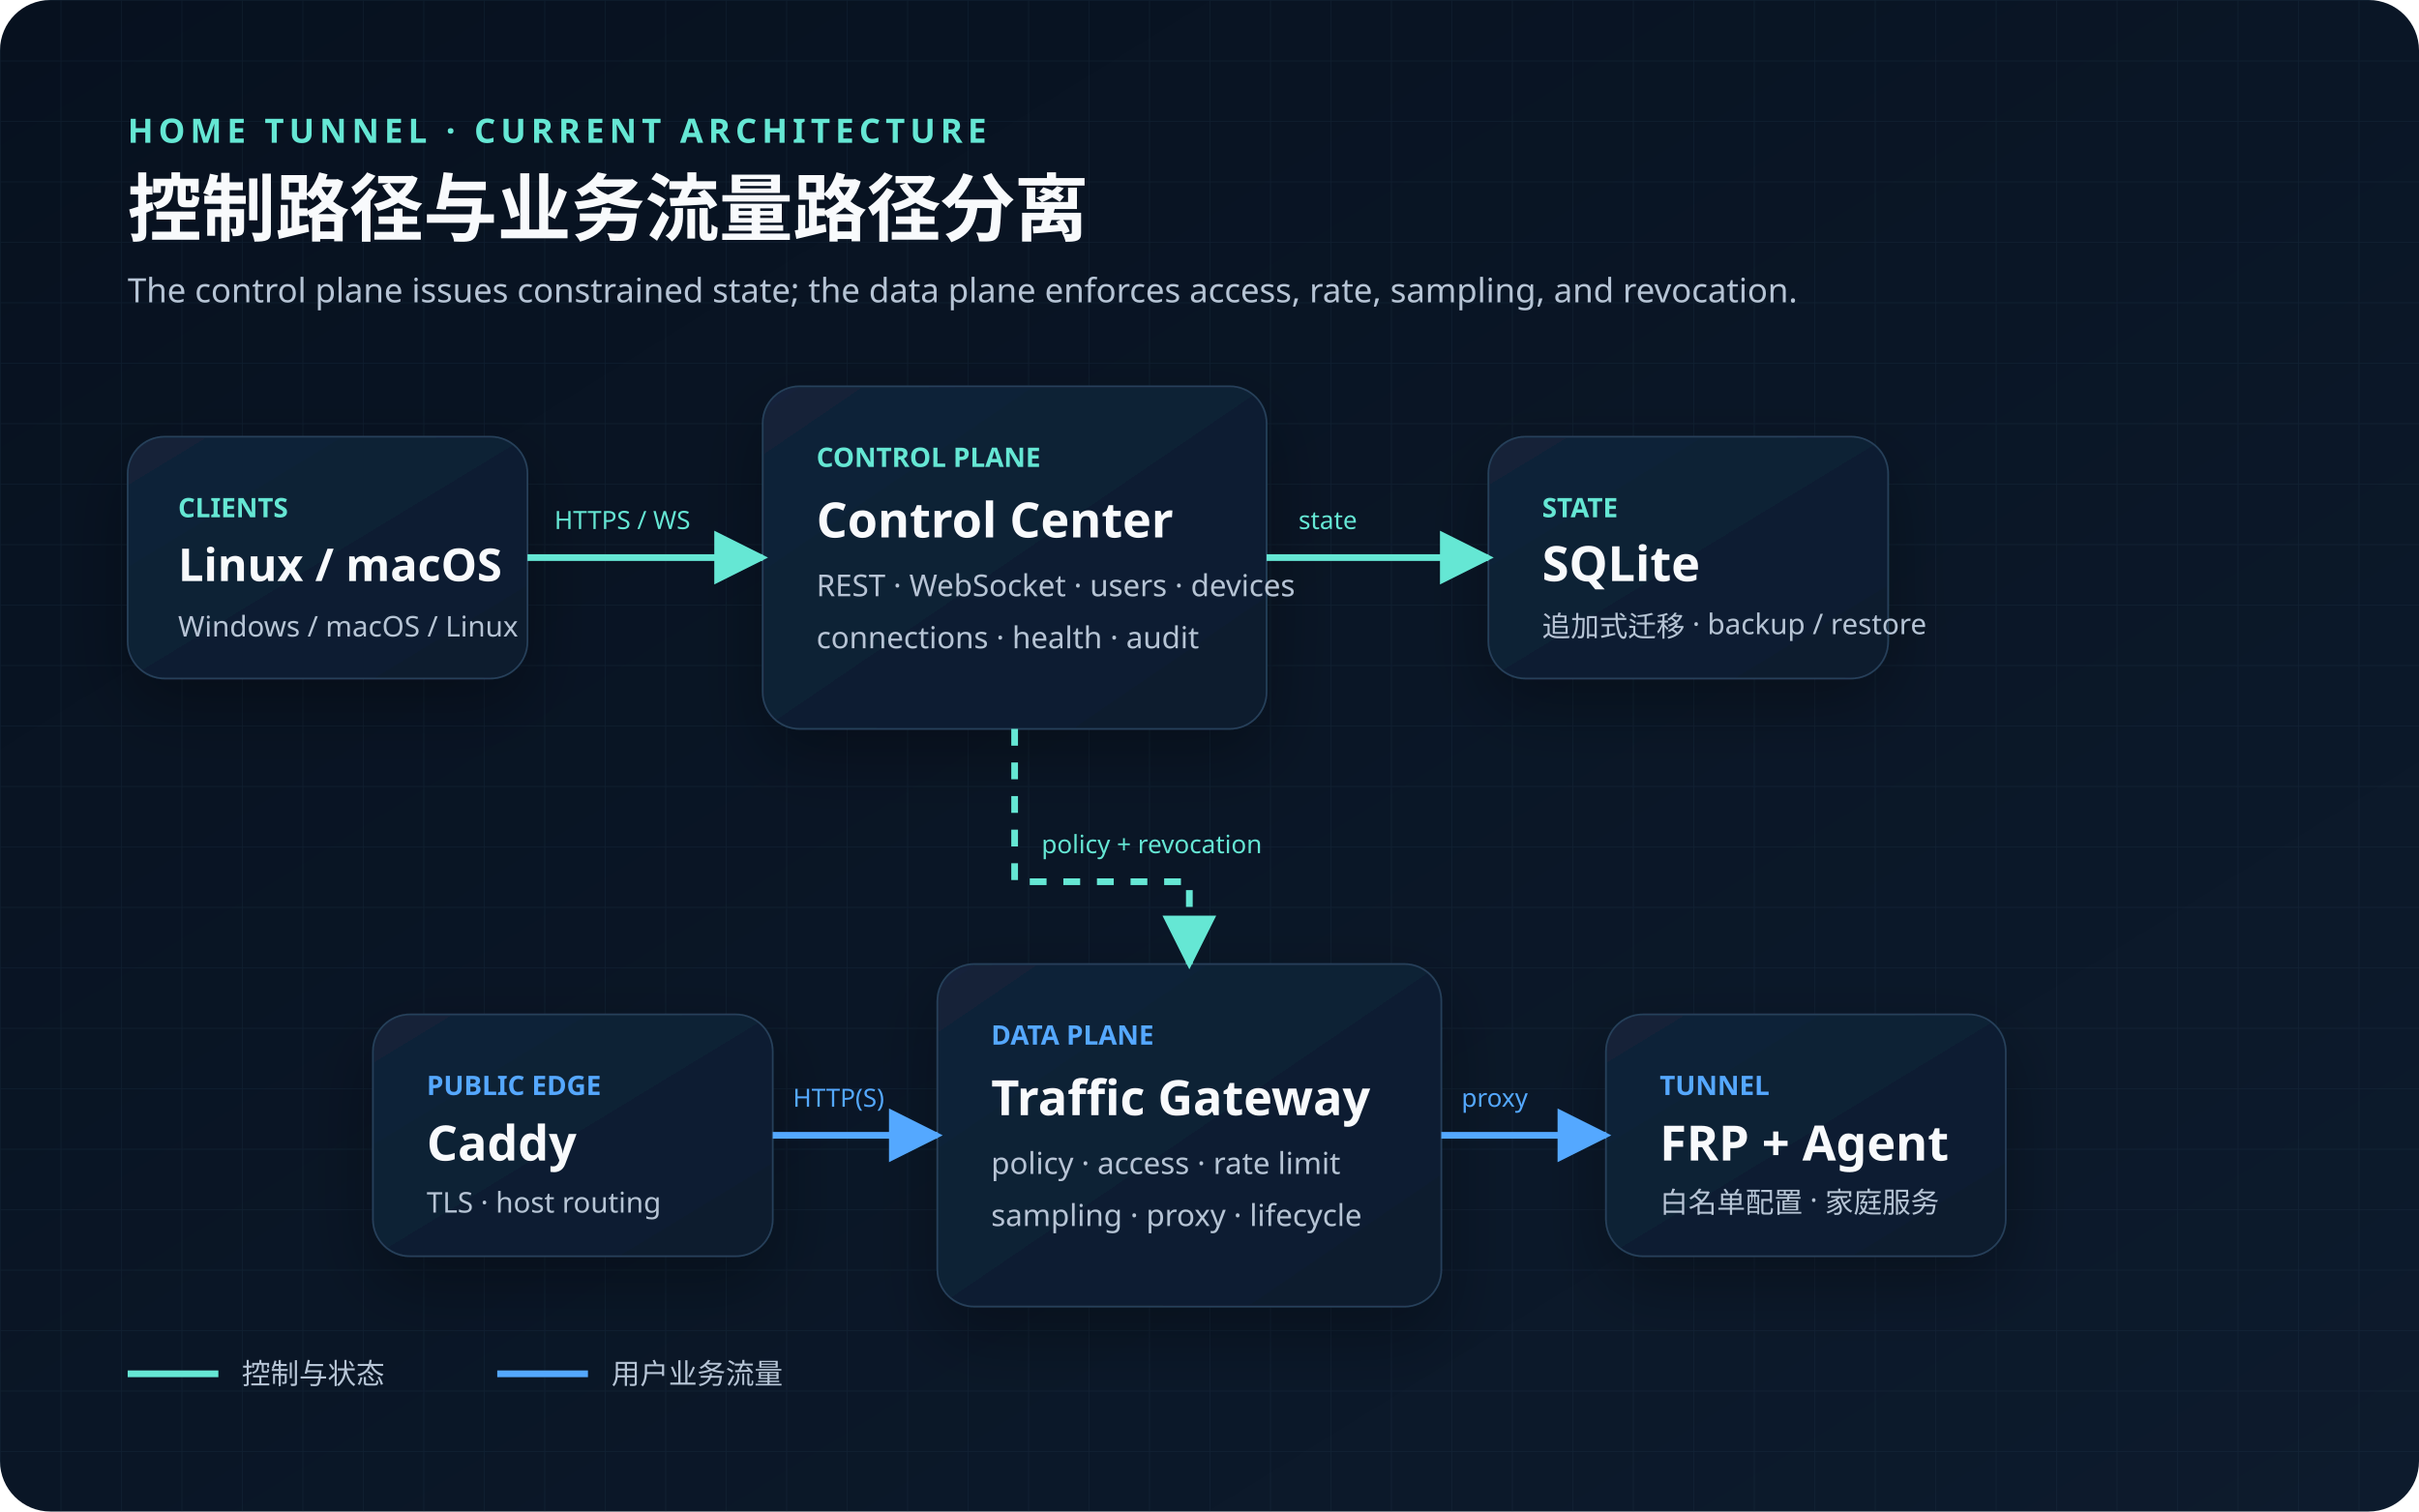
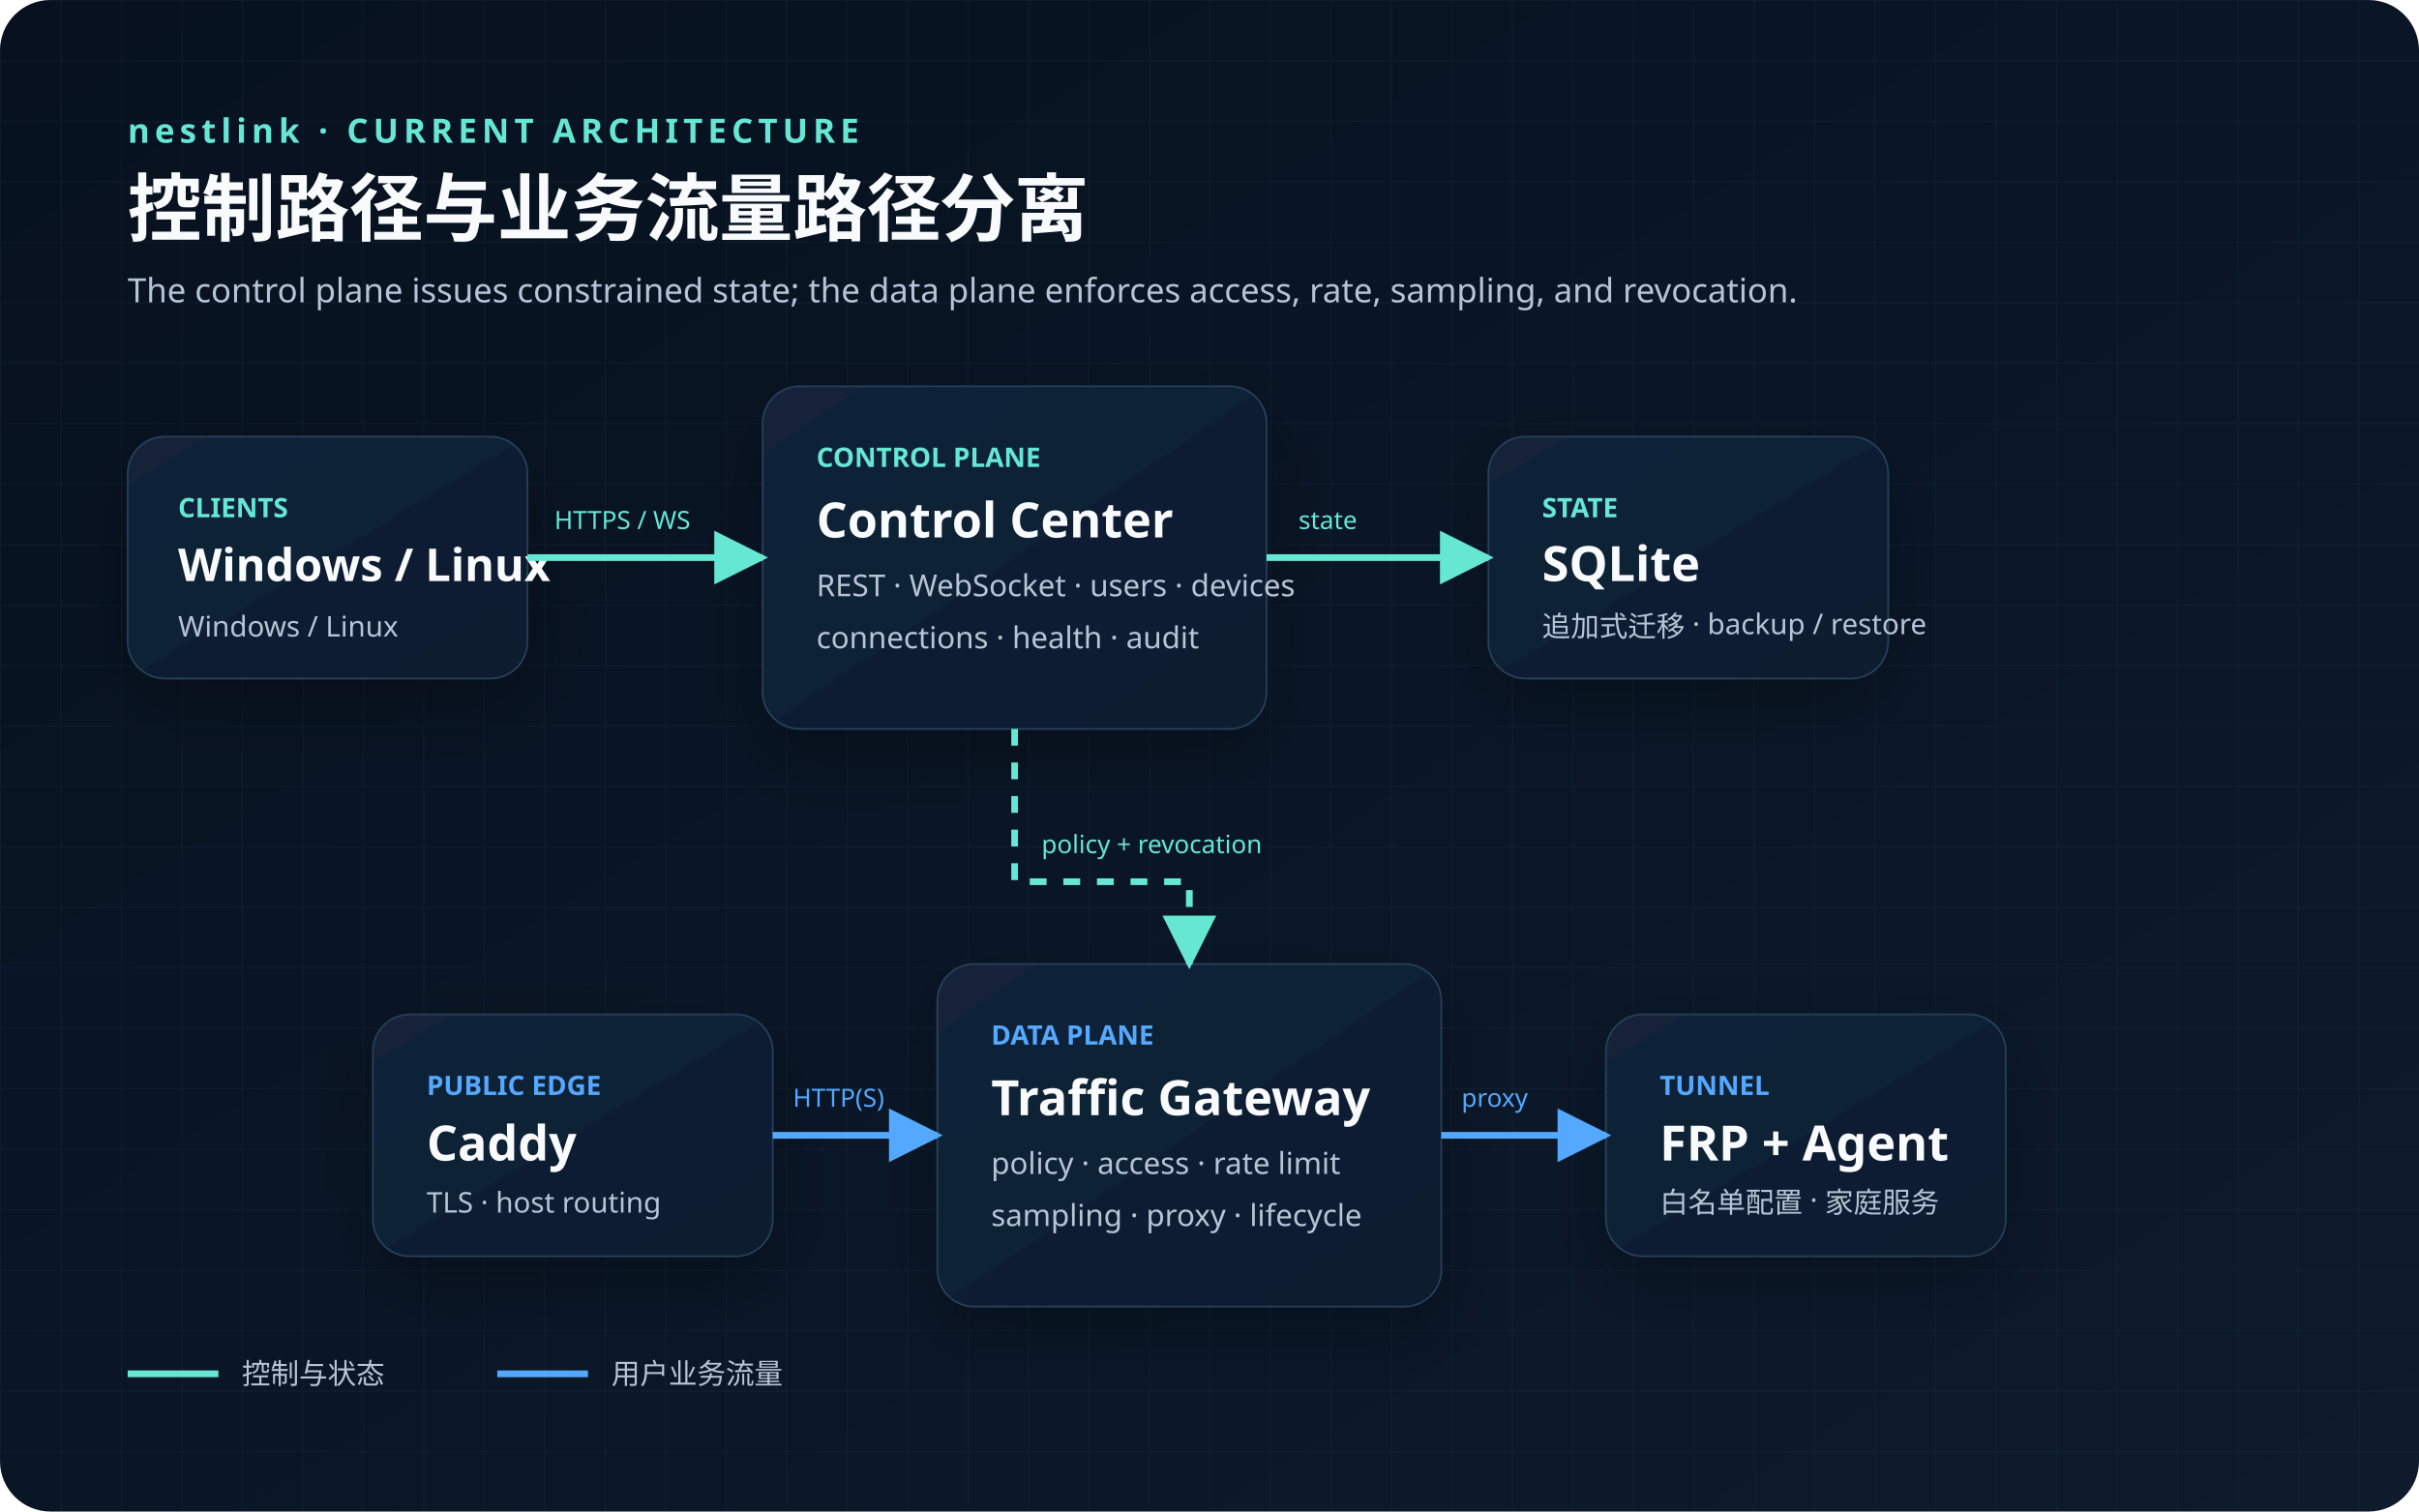
<svg xmlns="http://www.w3.org/2000/svg" width="1440" height="900" viewBox="0 0 1440 900" role="img" aria-labelledby="title desc">
  <defs>
    <linearGradient id="bg" x1="0" y1="0" x2="1" y2="1">
      <stop offset="0" stop-color="#07111f" />
      <stop offset="1" stop-color="#0d1b2d" />
    </linearGradient>
    <linearGradient id="card" x1="0" y1="0" x2="1" y2="1">
      <stop offset="0" stop-color="#12243a" />
      <stop offset="1" stop-color="#0d1b2d" />
    </linearGradient>
    <filter id="shadow" x="-20%" y="-20%" width="140%" height="140%">
      <feDropShadow dx="0" dy="16" stdDeviation="20" flood-color="#000" flood-opacity=".3" />
    </filter>
    <marker id="arrow-cyan" viewBox="0 0 10 10" refX="9" refY="5" markerWidth="8" markerHeight="8" orient="auto-start-reverse">
      <path d="M0 0 10 5 0 10z" fill="#65e7d4" />
    </marker>
    <marker id="arrow-blue" viewBox="0 0 10 10" refX="9" refY="5" markerWidth="8" markerHeight="8" orient="auto-start-reverse">
      <path d="M0 0 10 5 0 10z" fill="#54a8ff" />
    </marker>
    <pattern id="grid" width="36" height="36" patternUnits="userSpaceOnUse">
      <path d="M36 0H0V36" fill="none" stroke="#28405a" stroke-opacity=".22" />
    </pattern>
  </defs>
  <rect width="1440" height="900" rx="30" fill="url(#bg)" />
  <rect width="1440" height="900" rx="30" fill="url(#grid)" />
-   <text x="76" y="85" fill="#65e7d4" font-family="Segoe UI, PingFang SC, sans-serif" font-size="20" font-weight="700" letter-spacing="3">HOME TUNNEL · CURRENT ARCHITECTURE</text>
+   <text x="76" y="85" fill="#65e7d4" font-family="Segoe UI, PingFang SC, sans-serif" font-size="20" font-weight="700" letter-spacing="3">nestlink · CURRENT ARCHITECTURE</text>
  <text x="76" y="140" fill="#f8fafc" font-family="Segoe UI, PingFang SC, sans-serif" font-size="44" font-weight="800">控制路径与业务流量路径分离</text>
  <text x="76" y="180" fill="#b6c4d5" font-family="Segoe UI, PingFang SC, sans-serif" font-size="20">The control plane issues constrained state; the data plane enforces access, rate, sampling, and revocation.</text>
  <g filter="url(#shadow)">
    <rect x="76" y="260" width="238" height="144" rx="22" fill="url(#card)" stroke="#28405a" />
    <text x="106" y="308" fill="#65e7d4" font-family="Segoe UI, sans-serif" font-size="16" font-weight="700">CLIENTS</text>
-     <text x="106" y="346" fill="#f8fafc" font-family="Segoe UI, PingFang SC, sans-serif" font-size="27" font-weight="750">Linux / macOS</text>
-     <text x="106" y="379" fill="#b6c4d5" font-family="Segoe UI, PingFang SC, sans-serif" font-size="17">Windows / macOS / Linux</text>
+     <text x="106" y="346" fill="#f8fafc" font-family="Segoe UI, PingFang SC, sans-serif" font-size="27" font-weight="750">Windows / Linux</text>
+     <text x="106" y="379" fill="#b6c4d5" font-family="Segoe UI, PingFang SC, sans-serif" font-size="17">Windows / Linux</text>
    <rect x="454" y="230" width="300" height="204" rx="22" fill="url(#card)" stroke="#28405a" />
    <text x="486" y="278" fill="#65e7d4" font-family="Segoe UI, sans-serif" font-size="16" font-weight="700">CONTROL PLANE</text>
    <text x="486" y="320" fill="#f8fafc" font-family="Segoe UI, PingFang SC, sans-serif" font-size="29" font-weight="750">Control Center</text>
    <text x="486" y="355" fill="#b6c4d5" font-family="Segoe UI, PingFang SC, sans-serif" font-size="18">REST · WebSocket · users · devices</text>
    <text x="486" y="386" fill="#b6c4d5" font-family="Segoe UI, PingFang SC, sans-serif" font-size="18">connections · health · audit</text>
    <rect x="886" y="260" width="238" height="144" rx="22" fill="url(#card)" stroke="#28405a" />
    <text x="918" y="308" fill="#65e7d4" font-family="Segoe UI, sans-serif" font-size="16" font-weight="700">STATE</text>
    <text x="918" y="346" fill="#f8fafc" font-family="Segoe UI, sans-serif" font-size="29" font-weight="750">SQLite</text>
    <text x="918" y="379" fill="#b6c4d5" font-family="Segoe UI, PingFang SC, sans-serif" font-size="17">追加式迁移 · backup / restore</text>
    <rect x="222" y="604" width="238" height="144" rx="22" fill="url(#card)" stroke="#28405a" />
    <text x="254" y="652" fill="#54a8ff" font-family="Segoe UI, sans-serif" font-size="16" font-weight="700">PUBLIC EDGE</text>
    <text x="254" y="691" fill="#f8fafc" font-family="Segoe UI, sans-serif" font-size="29" font-weight="750">Caddy</text>
    <text x="254" y="722" fill="#b6c4d5" font-family="Segoe UI, PingFang SC, sans-serif" font-size="17">TLS · host routing</text>
    <rect x="558" y="574" width="300" height="204" rx="22" fill="url(#card)" stroke="#28405a" />
    <text x="590" y="622" fill="#54a8ff" font-family="Segoe UI, sans-serif" font-size="16" font-weight="700">DATA PLANE</text>
    <text x="590" y="664" fill="#f8fafc" font-family="Segoe UI, PingFang SC, sans-serif" font-size="29" font-weight="750">Traffic Gateway</text>
    <text x="590" y="699" fill="#b6c4d5" font-family="Segoe UI, PingFang SC, sans-serif" font-size="18">policy · access · rate limit</text>
    <text x="590" y="730" fill="#b6c4d5" font-family="Segoe UI, PingFang SC, sans-serif" font-size="18">sampling · proxy · lifecycle</text>
    <rect x="956" y="604" width="238" height="144" rx="22" fill="url(#card)" stroke="#28405a" />
    <text x="988" y="652" fill="#54a8ff" font-family="Segoe UI, sans-serif" font-size="16" font-weight="700">TUNNEL</text>
    <text x="988" y="691" fill="#f8fafc" font-family="Segoe UI, sans-serif" font-size="29" font-weight="750">FRP + Agent</text>
    <text x="988" y="722" fill="#b6c4d5" font-family="Segoe UI, PingFang SC, sans-serif" font-size="17">白名单配置 · 家庭服务</text>
  </g>
  <path d="M314 332H454" fill="none" stroke="#65e7d4" stroke-width="4" marker-end="url(#arrow-cyan)" />
  <path d="M754 332H886" fill="none" stroke="#65e7d4" stroke-width="4" marker-end="url(#arrow-cyan)" />
  <path d="M604 434V525H708V574" fill="none" stroke="#65e7d4" stroke-width="4" stroke-dasharray="10 10" marker-end="url(#arrow-cyan)" />
  <path d="M460 676H558" fill="none" stroke="#54a8ff" stroke-width="4" marker-end="url(#arrow-blue)" />
  <path d="M858 676H956" fill="none" stroke="#54a8ff" stroke-width="4" marker-end="url(#arrow-blue)" />
  <text x="330" y="315" fill="#65e7d4" font-family="Segoe UI, sans-serif" font-size="15">HTTPS / WS</text>
  <text x="773" y="315" fill="#65e7d4" font-family="Segoe UI, sans-serif" font-size="15">state</text>
  <text x="620" y="508" fill="#65e7d4" font-family="Segoe UI, sans-serif" font-size="15">policy + revocation</text>
  <text x="472" y="659" fill="#54a8ff" font-family="Segoe UI, sans-serif" font-size="15">HTTP(S)</text>
  <text x="870" y="659" fill="#54a8ff" font-family="Segoe UI, sans-serif" font-size="15">proxy</text>
  <g transform="translate(76 818)">
    <line x1="0" y1="0" x2="54" y2="0" stroke="#65e7d4" stroke-width="4" />
    <text x="68" y="6" fill="#b6c4d5" font-family="Segoe UI, PingFang SC, sans-serif" font-size="17">控制与状态</text>
    <line x1="220" y1="0" x2="274" y2="0" stroke="#54a8ff" stroke-width="4" />
    <text x="288" y="6" fill="#b6c4d5" font-family="Segoe UI, PingFang SC, sans-serif" font-size="17">用户业务流量</text>
  </g>
</svg>
